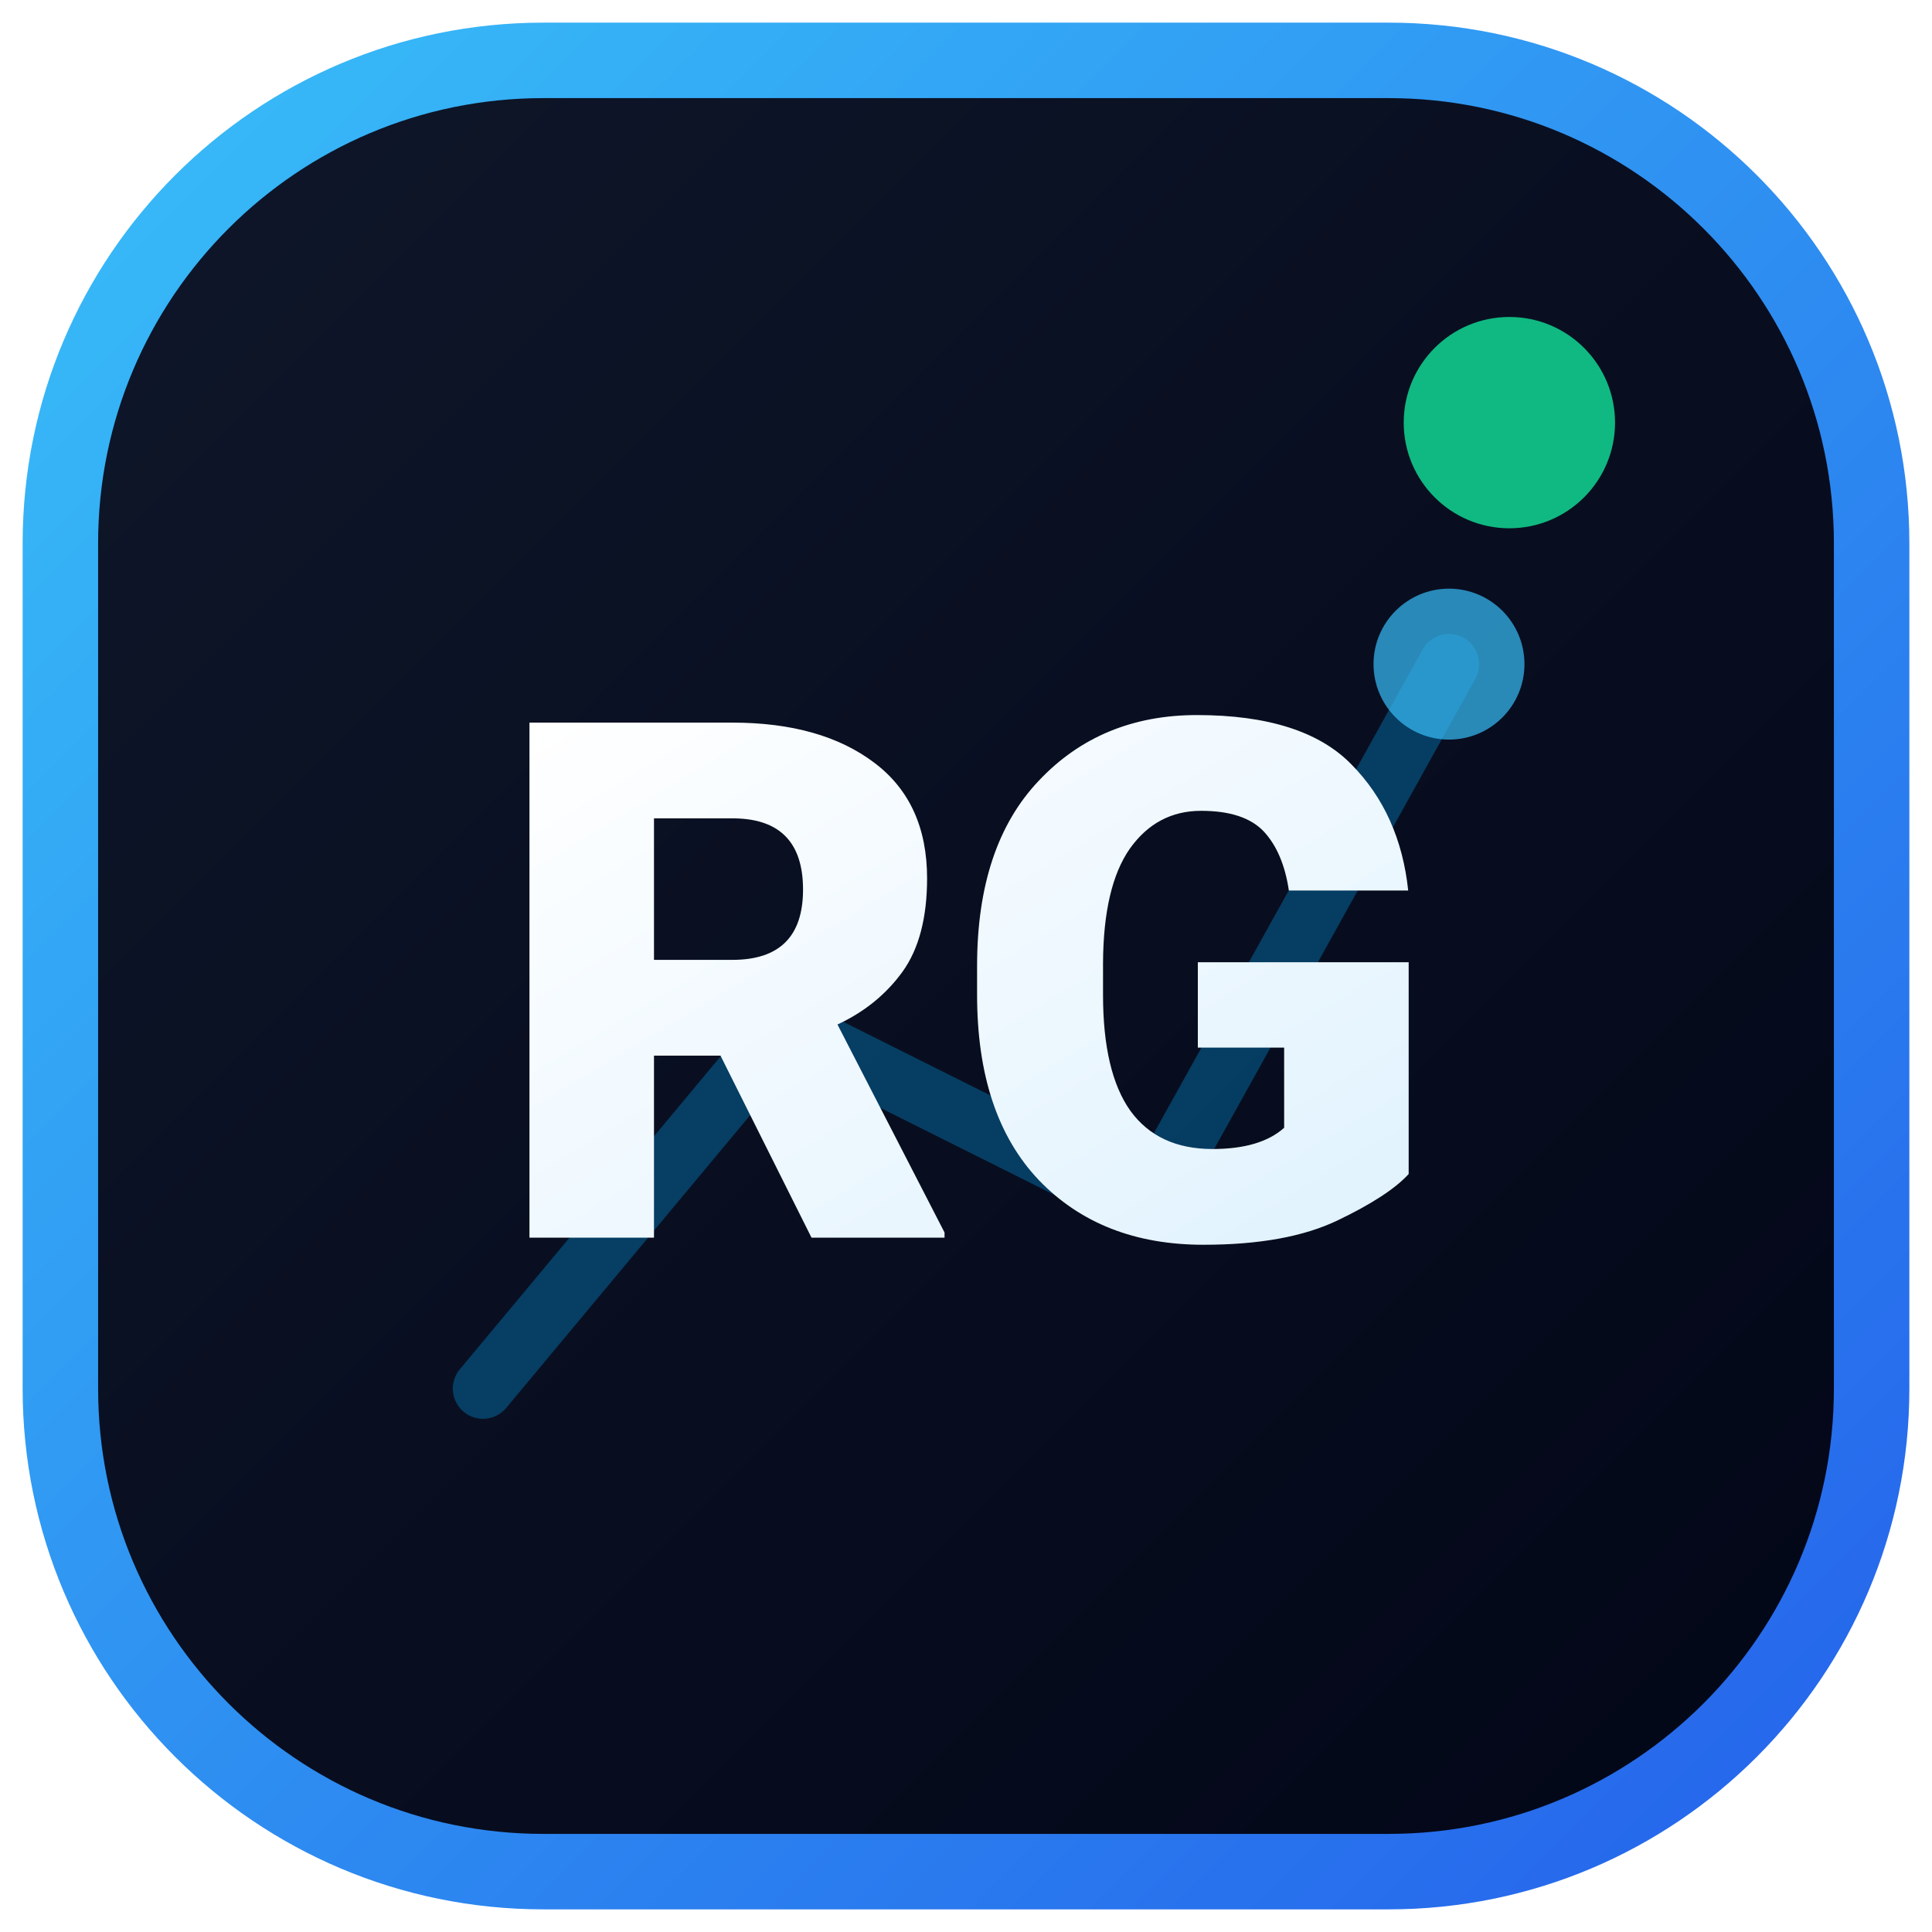
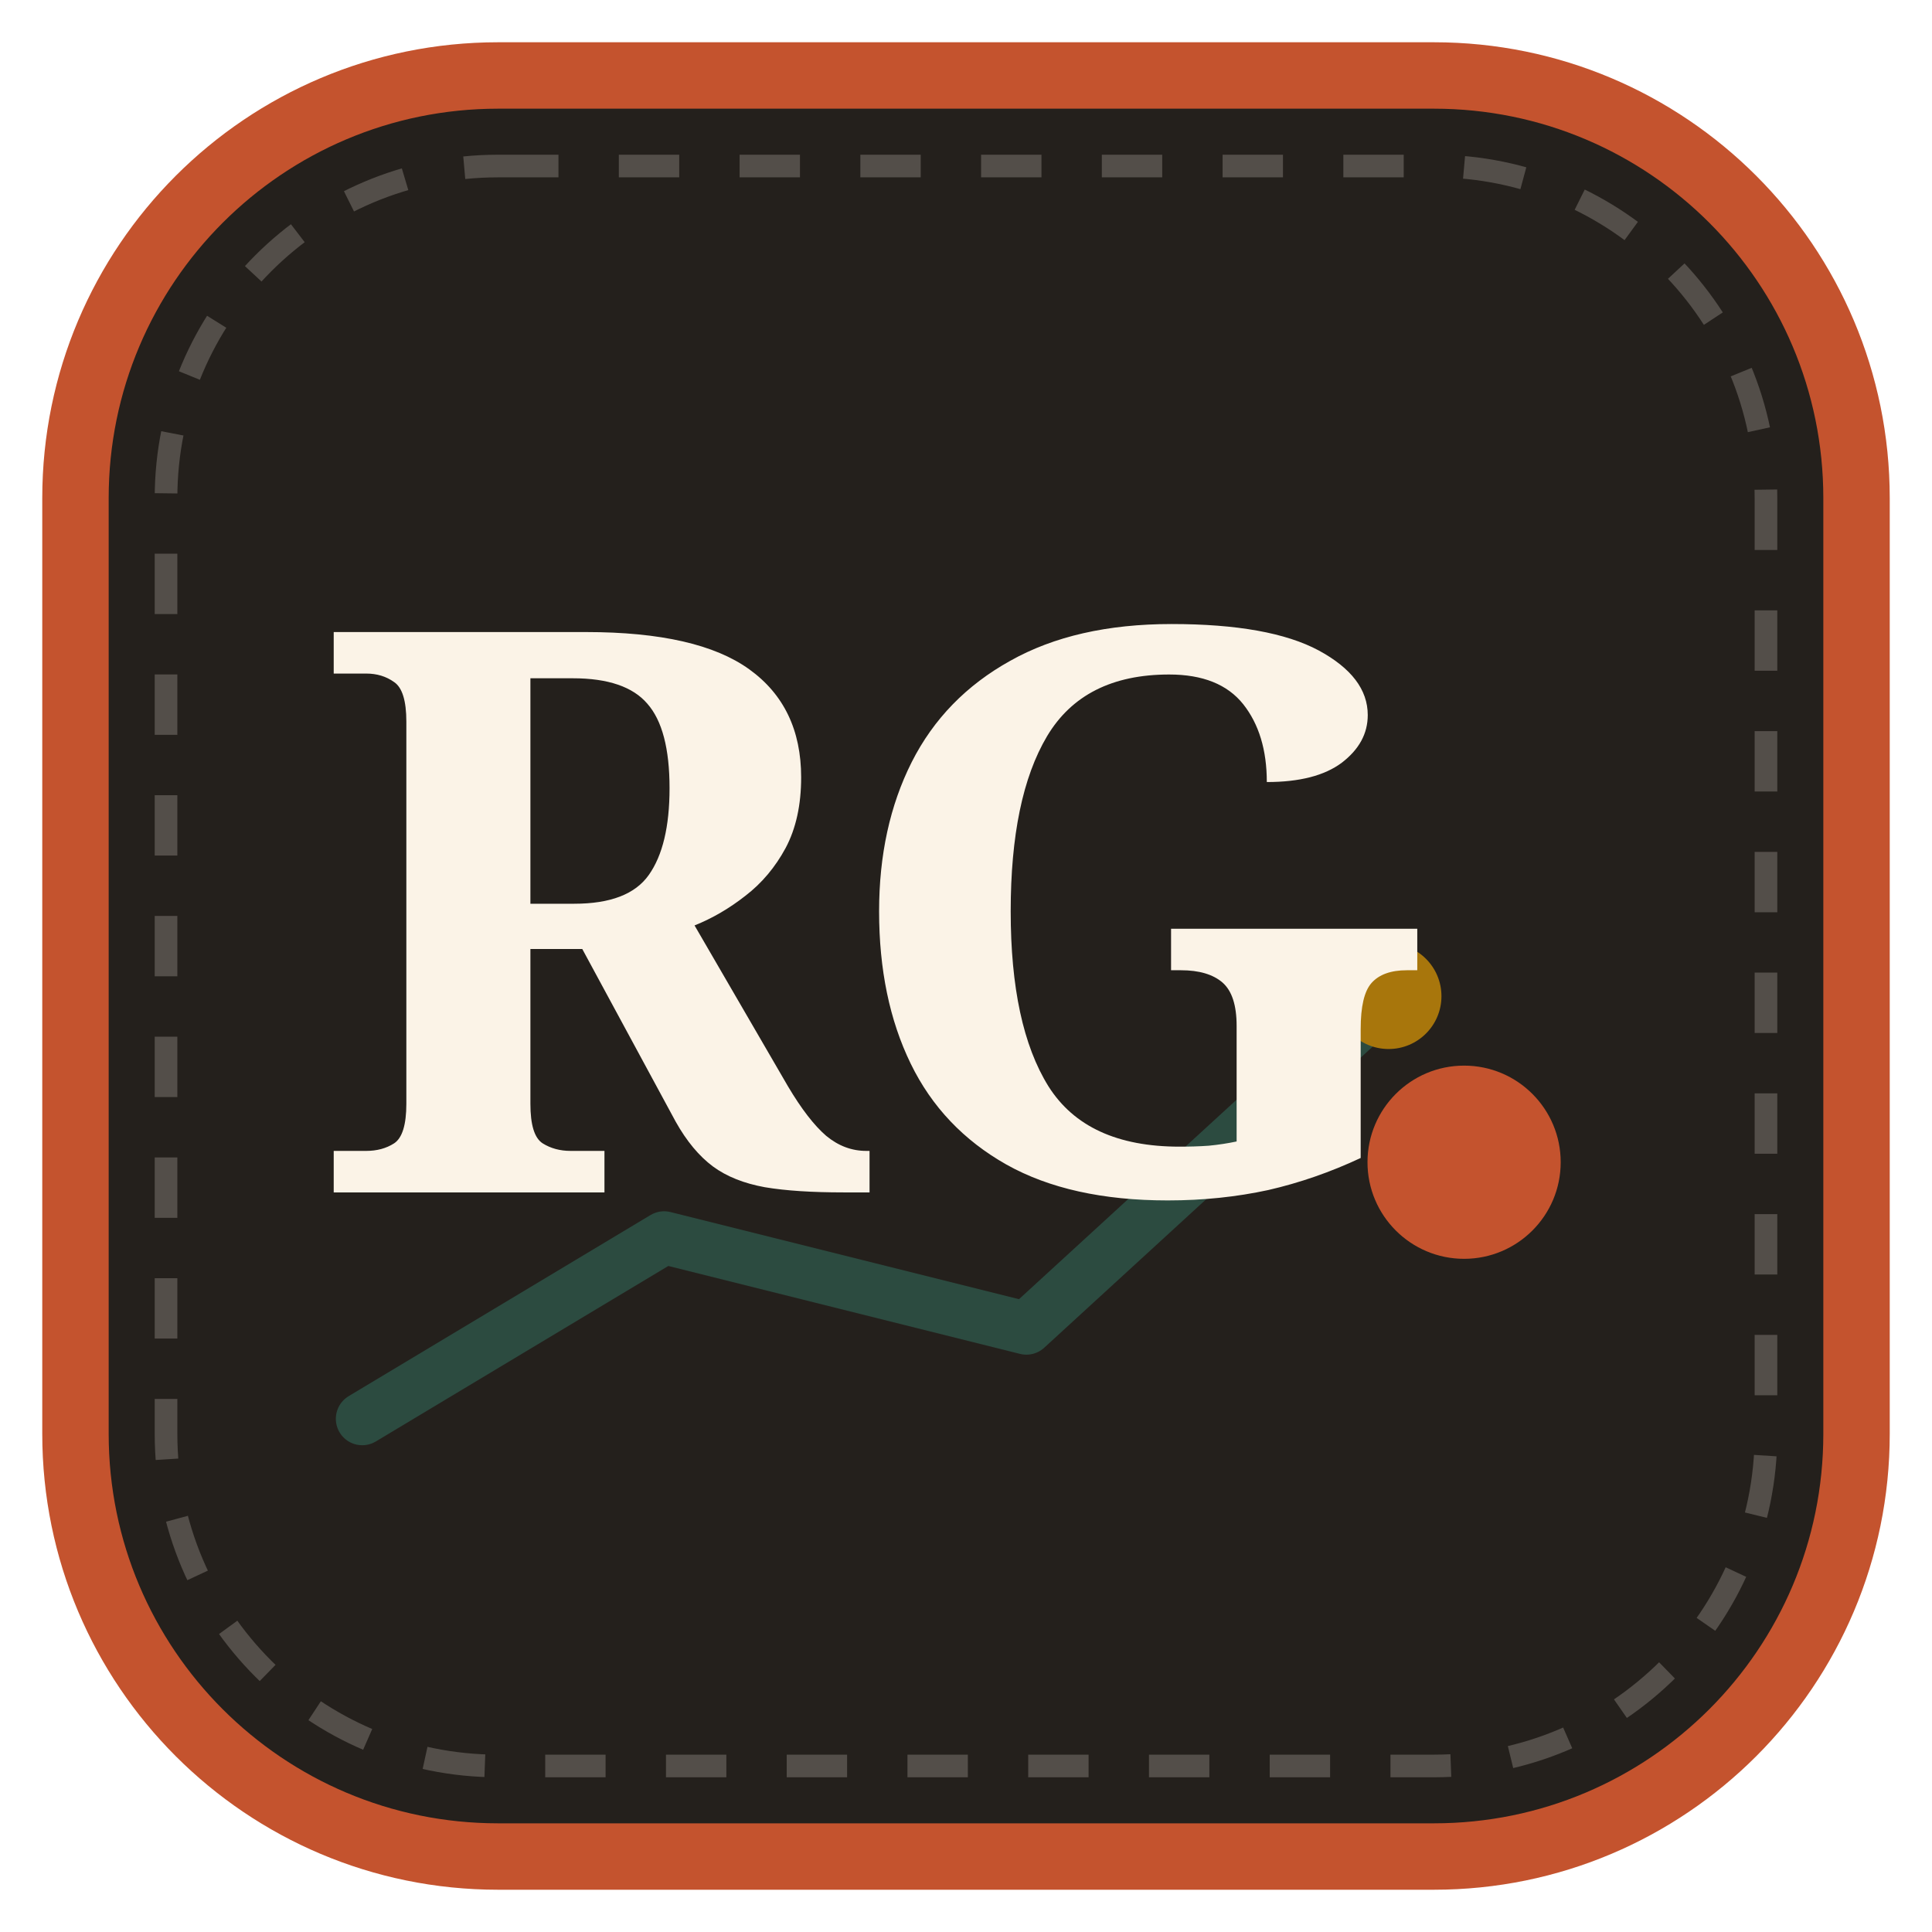
<svg xmlns="http://www.w3.org/2000/svg" viewBox="0 0 64 64" width="64" height="64">
  <defs>
-     <linearGradient id="bgGrad" x1="0%" y1="0%" x2="100%" y2="100%">
-       <stop offset="0%" stop-color="#0f172a" />
-       <stop offset="100%" stop-color="#020617" />
-     </linearGradient>
-     <linearGradient id="borderGrad" x1="0%" y1="0%" x2="100%" y2="100%">
-       <stop offset="0%" stop-color="#38bdf8" />
-       <stop offset="100%" stop-color="#2563eb" />
-     </linearGradient>
-     <linearGradient id="textGrad" x1="0%" y1="0%" x2="100%" y2="100%">
-       <stop offset="0%" stop-color="#ffffff" />
-       <stop offset="100%" stop-color="#e0f2fe" />
-     </linearGradient>
+     <style>
+       .bg { fill: #24201c; stroke: #c4532e; stroke-width: 2.2; }
+       .inset { stroke: #fbf3e7; stroke-opacity: 0.22; }
+       .mono { fill: #fbf3e7; }
+       .dot { fill: #c4532e; }
+       .spark { stroke: #2f5d50; opacity: 0.7; }
+       .node { fill: #a8760c; }
+ 
+       @media (prefers-color-scheme: light) {
+         .bg { fill: #fbf3e7; stroke: #c4532e; }
+         .inset { stroke: #26231c; stroke-opacity: 0.15; }
+         .mono { fill: #26231c; }
+         .dot { fill: #c4532e; }
+         .spark { stroke: #2f5d50; opacity: 0.6; }
+         .node { fill: #a8760c; }
+       }
+     </style>
  </defs>
-   <rect x="2" y="2" width="60" height="60" rx="16" fill="url(#bgGrad)" stroke="url(#borderGrad)" stroke-width="2.5" />
-   <path d="M 16 46 L 26 34 L 38 40 L 48 22" fill="none" stroke="#0284c7" stroke-width="2" stroke-linecap="round" stroke-linejoin="round" opacity="0.4" />
-   <circle cx="48" cy="22" r="2.5" fill="#38bdf8" opacity="0.7" />
-   <text x="32" y="41" font-family="-apple-system, BlinkMacSystemFont, 'Segoe UI', Roboto, sans-serif" font-size="24" font-weight="900" fill="url(#textGrad)" text-anchor="middle" letter-spacing="-0.5">RG</text>
-   <circle cx="50" cy="14" r="3.5" fill="#10b981" />
+   <rect class="bg" x="2.5" y="2.5" width="59" height="59" rx="14" />
+   <rect class="inset" x="5.5" y="5.5" width="53" height="53" rx="11" fill="none" stroke-width="0.75" stroke-dasharray="2 2" />
+   <path class="spark" d="M 12 47 L 22 41 L 34 44 L 46 33" fill="none" stroke-width="1.75" stroke-linecap="round" stroke-linejoin="round" />
+   <circle class="node" cx="46" cy="33" r="1.75" />
+   <text class="mono" x="29" y="39.5" font-family="'Fraunces', 'Newsreader', Georgia, serif" font-size="26" font-weight="600" text-anchor="middle" letter-spacing="-0.5">RG</text>
+   <circle class="dot" cx="48.5" cy="38.5" r="3.2" />
</svg>
